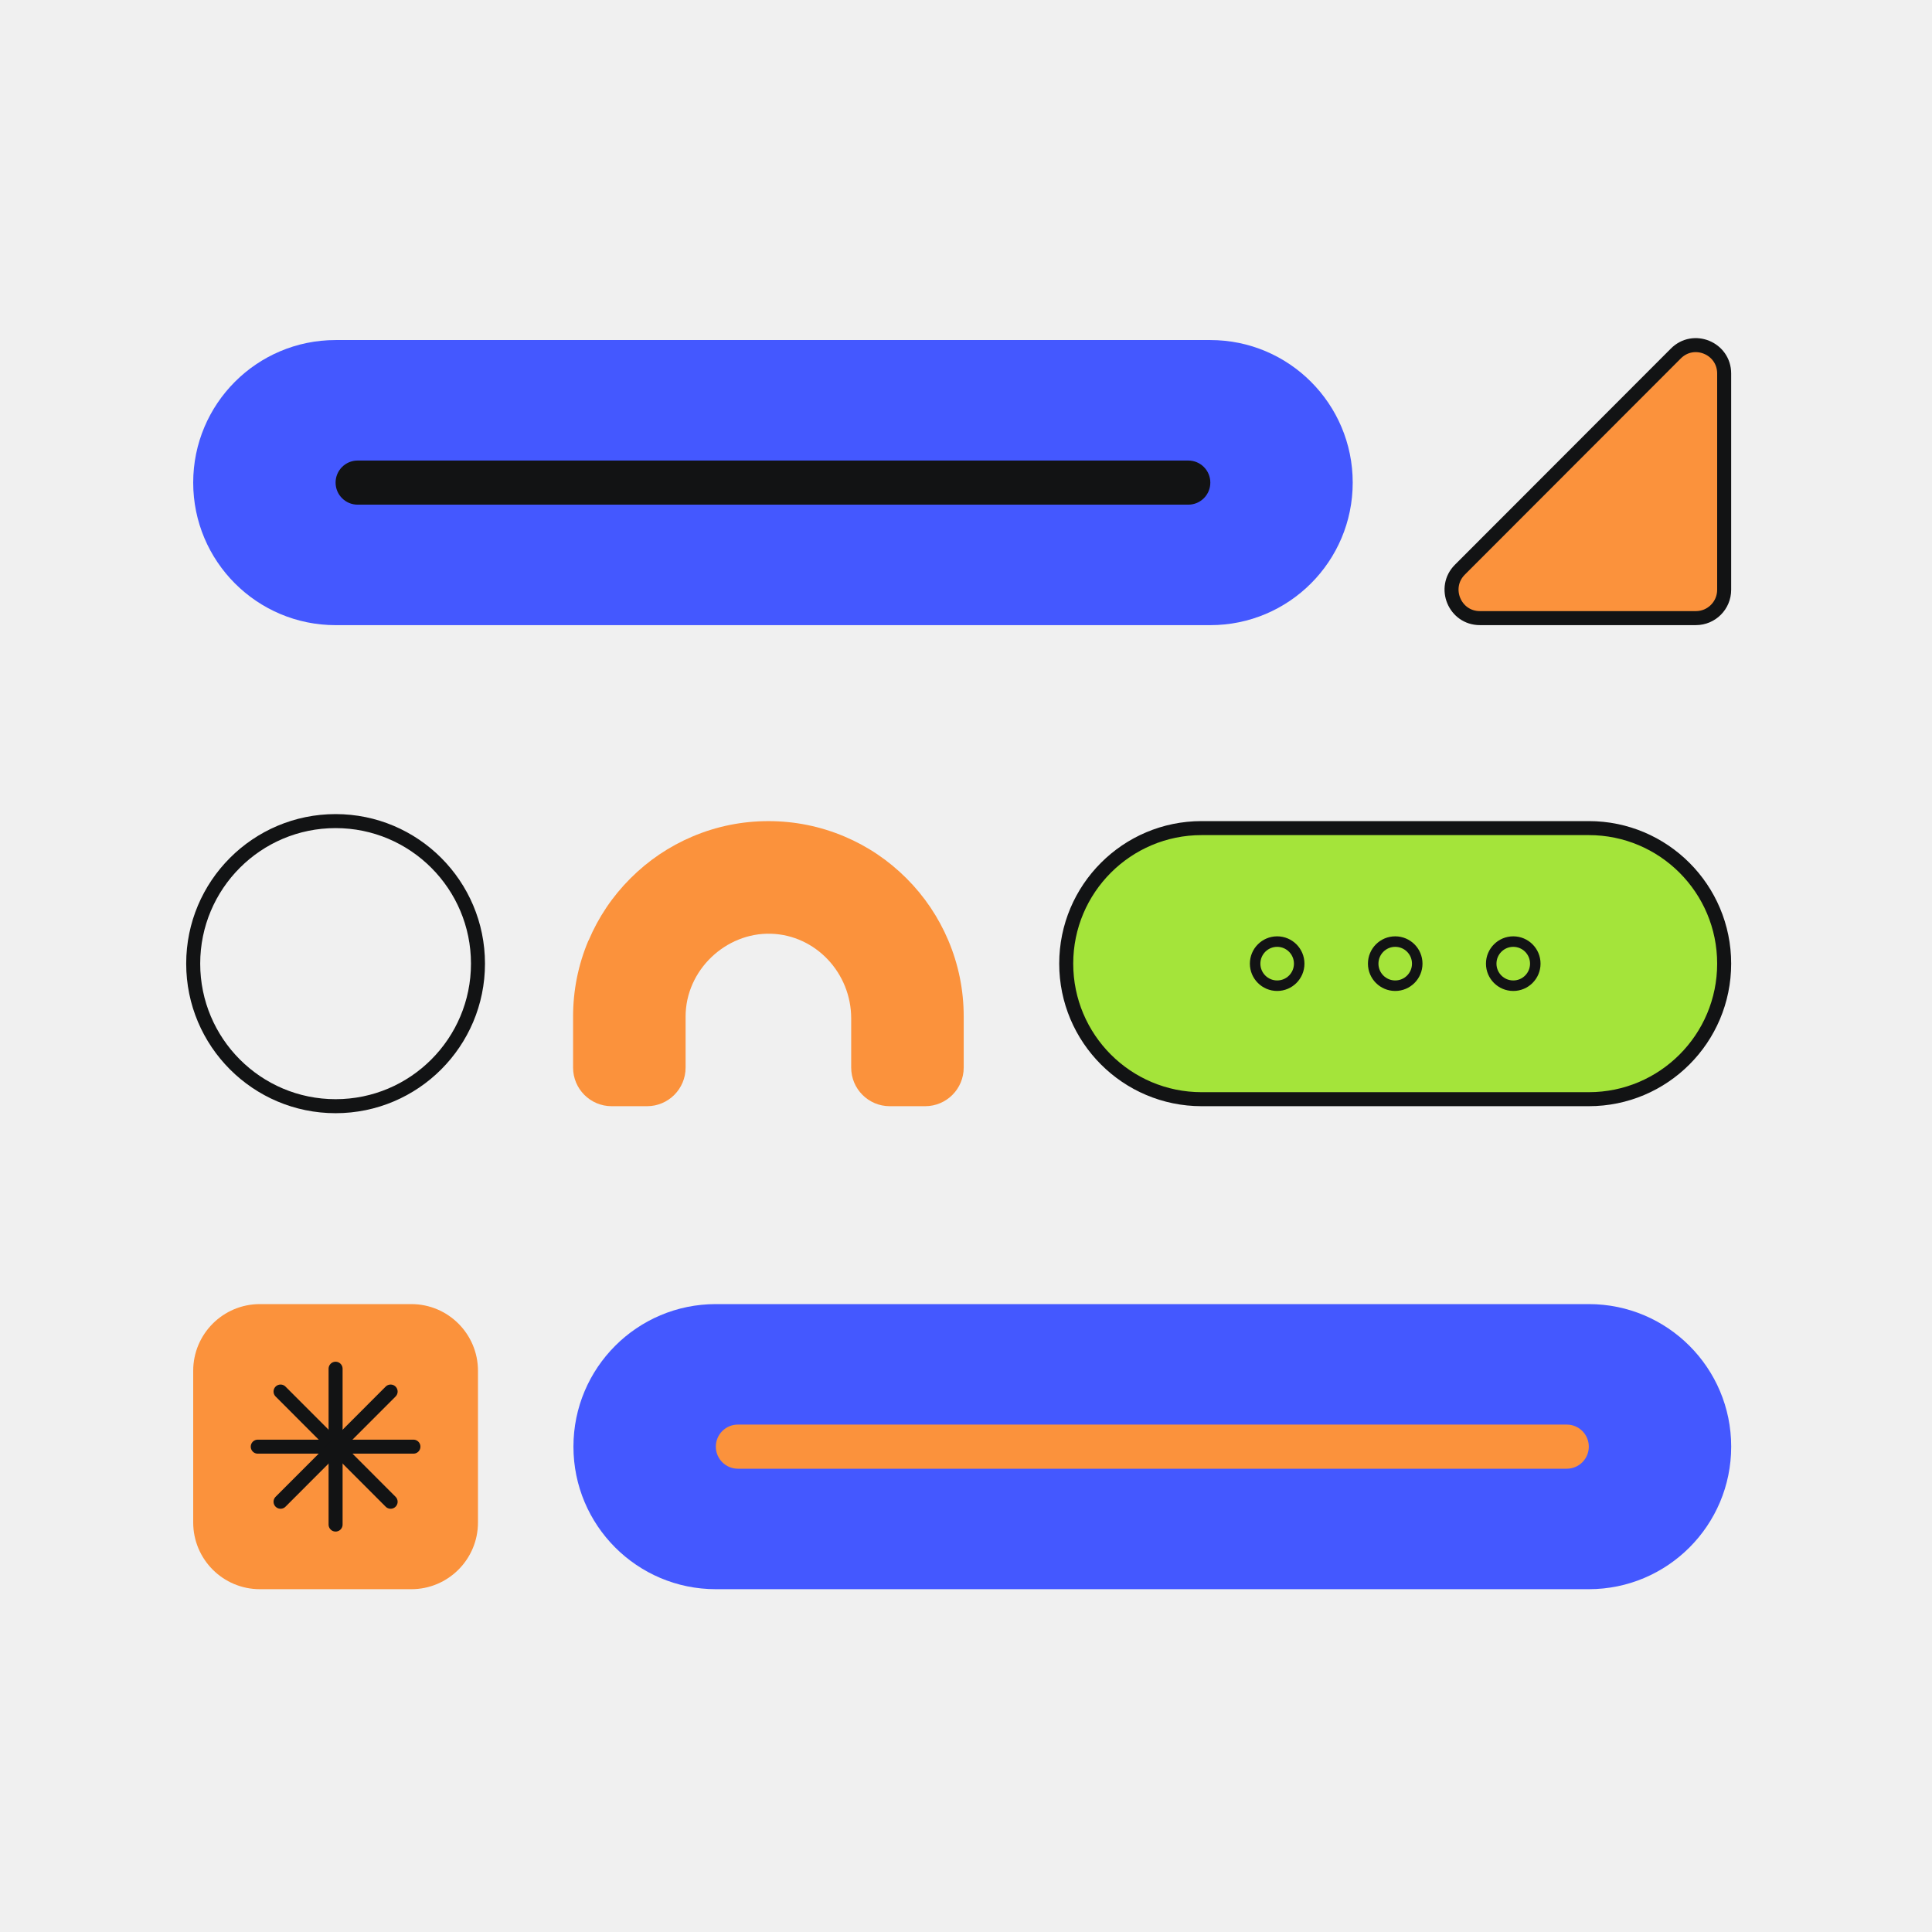
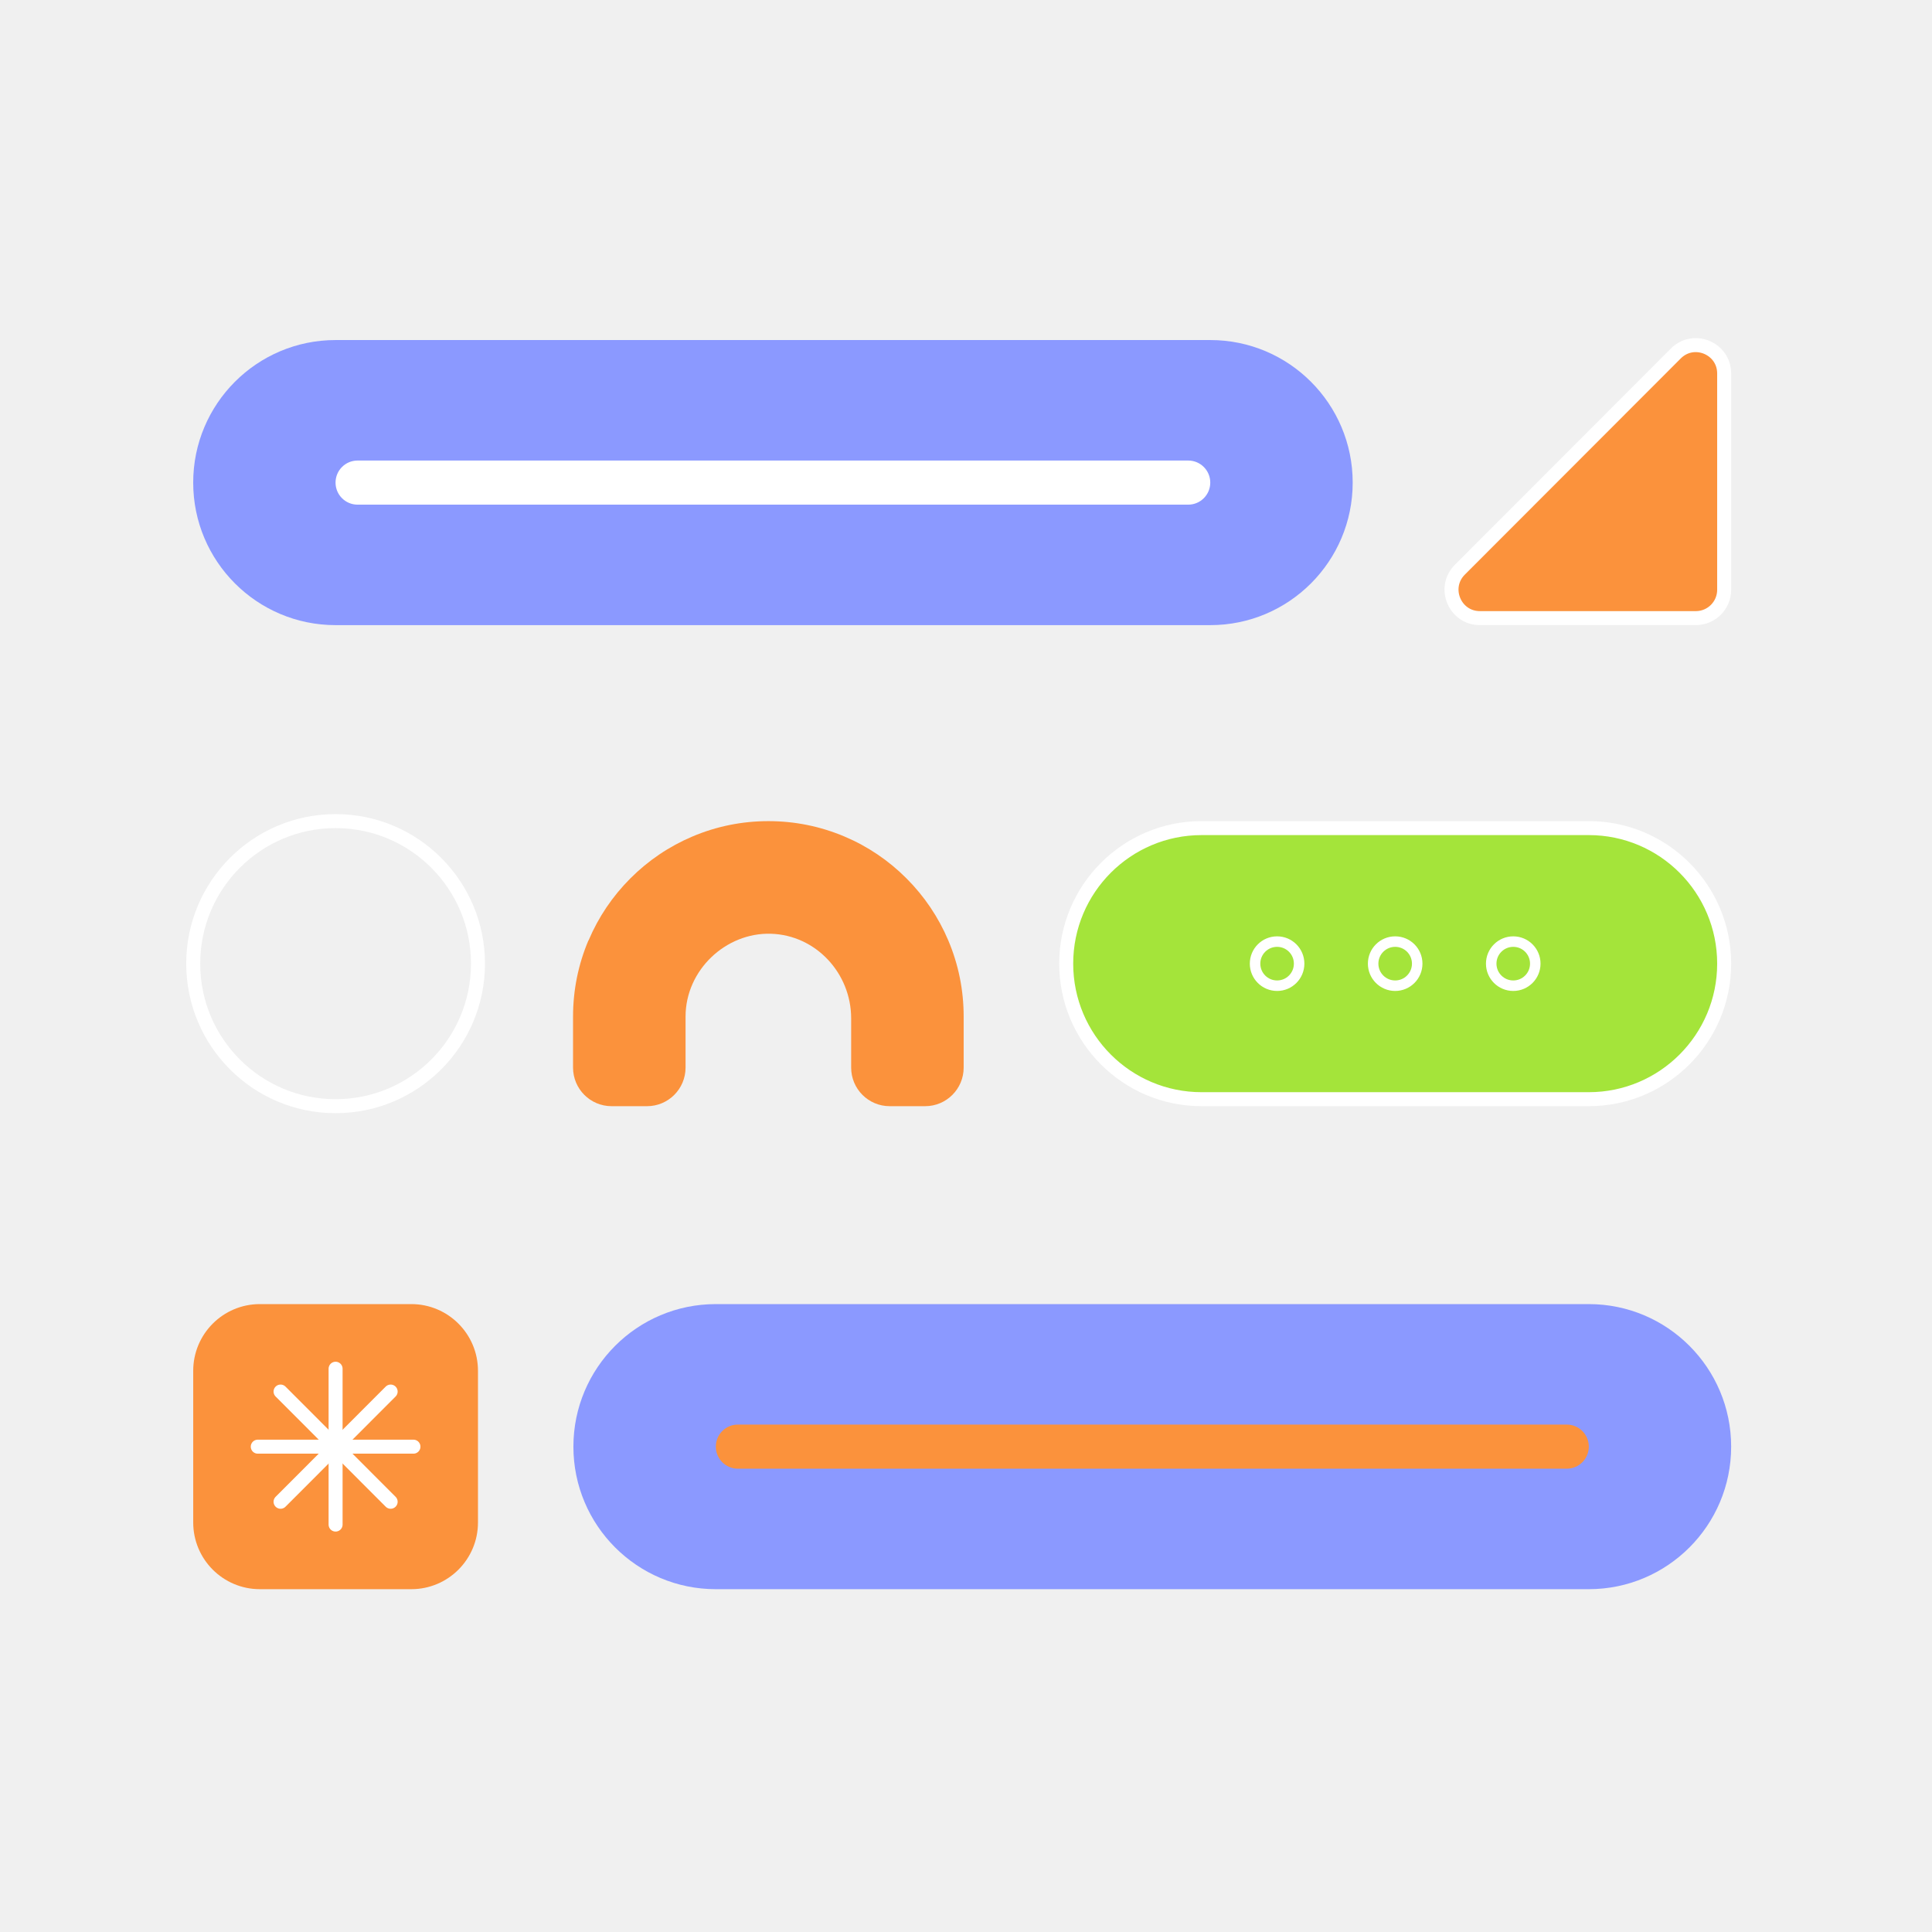
- <svg xmlns="http://www.w3.org/2000/svg" width="80" height="80" viewBox="0 0 80 80" fill="none">
-   <path d="M13.896 14.081H50.117C53.373 14.081 56.013 16.723 56.013 19.983C56.013 23.243 53.373 25.886 50.117 25.886H13.896C10.64 25.886 8 23.243 8 19.983C8 16.723 10.64 14.081 13.896 14.081Z" fill="#4458FF" />
-   <path d="M14.809 19.07H49.205C49.709 19.07 50.117 19.479 50.117 19.983C50.117 20.488 49.709 20.897 49.205 20.897H14.809C14.305 20.897 13.896 20.488 13.896 19.983C13.896 19.479 14.305 19.07 14.809 19.07Z" fill="#121314" />
-   <path d="M71.394 15.467C71.394 14.42 70.131 13.898 69.394 14.637L60.45 23.59C59.712 24.33 60.236 25.595 61.279 25.595H70.223C70.87 25.595 71.394 25.07 71.394 24.421V15.467Z" fill="#FB923C" stroke="#121314" stroke-width="0.58" />
-   <path d="M8 39.902C8 36.643 10.64 34 13.896 34C17.152 34 19.792 36.643 19.792 39.902C19.792 43.162 17.152 45.805 13.896 45.805C10.64 45.805 8 43.162 8 39.902Z" stroke="#121314" stroke-width="0.58" stroke-linecap="round" stroke-linejoin="round" />
-   <path d="M65.789 34.29H49.756C46.66 34.29 44.15 36.802 44.15 39.902C44.15 43.002 46.66 45.514 49.756 45.515H65.789C68.885 45.515 71.394 43.002 71.394 39.902C71.394 36.802 68.884 34.29 65.789 34.29Z" fill="#A4E43A" stroke="#121314" stroke-width="0.58" />
-   <path d="M51.972 39.903C51.972 39.398 52.381 38.989 52.885 38.989C53.388 38.989 53.797 39.398 53.797 39.903C53.797 40.407 53.388 40.816 52.885 40.816C52.381 40.816 51.972 40.407 51.972 39.903Z" stroke="#121314" stroke-width="0.435" stroke-linecap="round" stroke-linejoin="round" />
-   <path d="M61.748 39.903C61.748 39.398 62.157 38.989 62.661 38.989C63.165 38.989 63.573 39.398 63.573 39.903C63.573 40.407 63.165 40.816 62.661 40.816C62.157 40.816 61.748 40.407 61.748 39.903Z" stroke="#121314" stroke-width="0.435" stroke-linecap="round" stroke-linejoin="round" />
-   <path d="M56.861 39.903C56.861 39.398 57.269 38.989 57.773 38.989C58.277 38.989 58.685 39.398 58.685 39.903C58.685 40.407 58.277 40.816 57.773 40.816C57.269 40.816 56.861 40.407 56.861 39.903Z" stroke="#121314" stroke-width="0.435" stroke-linecap="round" stroke-linejoin="round" />
-   <path d="M24.372 38.944C24.779 37.979 25.362 37.114 26.104 36.372C26.846 35.629 27.71 35.046 28.673 34.638C29.672 34.214 30.73 34.001 31.82 34.001C32.911 34.001 33.97 34.216 34.968 34.638C35.931 35.045 36.795 35.629 37.537 36.372C38.279 37.114 38.861 37.98 39.269 38.944C39.692 39.944 39.905 41.003 39.905 42.095V44.207C39.905 45.089 39.191 45.805 38.309 45.805H36.842C35.961 45.805 35.246 45.09 35.246 44.207V42.168C35.246 40.301 33.786 38.719 31.922 38.664C30.057 38.609 28.389 40.168 28.389 42.095V44.207C28.389 45.089 27.675 45.805 26.793 45.805H25.325C24.445 45.805 23.73 45.09 23.73 44.207V42.095C23.73 41.003 23.944 39.942 24.366 38.944H24.372Z" fill="#FB923C" />
-   <path d="M29.64 54H65.789C69.045 54 71.685 56.643 71.685 59.902C71.685 63.162 69.045 65.805 65.789 65.805H29.64C26.384 65.805 23.745 63.162 23.745 59.902C23.745 56.643 26.384 54 29.64 54Z" fill="#4458FF" />
-   <path d="M30.553 58.989H64.877C65.381 58.989 65.789 59.398 65.789 59.902C65.789 60.407 65.381 60.816 64.877 60.816H30.553C30.049 60.816 29.641 60.407 29.641 59.902C29.641 59.398 30.049 58.989 30.553 58.989Z" fill="#FB923C" />
-   <path d="M10.761 54H17.032C18.556 54 19.792 55.237 19.792 56.763V63.041C19.792 64.568 18.556 65.805 17.032 65.805H10.761C9.236 65.805 8 64.568 8 63.041V56.763C8 55.237 9.236 54 10.761 54Z" fill="#FB923C" />
-   <path d="M13.896 56.676V63.129" stroke="#121314" stroke-width="0.58" stroke-linecap="round" stroke-linejoin="round" />
-   <path d="M10.673 59.903H17.119" stroke="#121314" stroke-width="0.58" stroke-linecap="round" stroke-linejoin="round" />
-   <path d="M11.617 57.621L16.175 62.184" stroke="#121314" stroke-width="0.58" stroke-linecap="round" stroke-linejoin="round" />
-   <path d="M11.617 62.184L16.175 57.621" stroke="#121314" stroke-width="0.58" stroke-linecap="round" stroke-linejoin="round" />
+ <svg xmlns="http://www.w3.org/2000/svg" width="120" height="120" viewBox="0 0 120 120" fill="none">
+   <path d="M20.843 21.121H75.174C80.058 21.121 84.018 25.084 84.018 29.974C84.018 34.864 80.058 38.828 75.174 38.828H20.843C15.959 38.828 12 34.864 12 29.974C12 25.084 15.959 21.121 20.843 21.121Z" fill="#8B99FF" />
+   <path d="M22.209 28.605H73.803C74.559 28.605 75.172 29.218 75.172 29.975C75.172 30.731 74.559 31.345 73.803 31.345H22.209C21.454 31.345 20.841 30.731 20.841 29.975C20.841 29.218 21.454 28.605 22.209 28.605Z" fill="white" />
+   <path d="M107.091 23.2C107.091 21.63 105.196 20.847 104.089 21.955L90.674 35.385C89.567 36.495 90.353 38.392 91.918 38.392H105.333C106.304 38.392 107.091 37.604 107.091 36.631V23.2Z" fill="#FB923C" stroke="white" stroke-width="0.869" />
+   <path d="M12.001 59.854C12.001 54.964 15.96 51 20.844 51C25.728 51 29.688 54.964 29.688 59.854C29.688 64.743 25.728 68.707 20.844 68.707C15.96 68.707 12.001 64.743 12.001 59.854Z" stroke="white" stroke-width="0.869" stroke-linecap="round" stroke-linejoin="round" />
+   <path d="M98.682 51.435H74.633C69.989 51.435 66.224 55.203 66.224 59.853C66.224 64.504 69.989 68.272 74.633 68.272H98.682C103.325 68.272 107.091 64.504 107.091 59.853C107.091 55.203 103.325 51.435 98.682 51.435Z" fill="#A4E43A" stroke="white" stroke-width="0.869" />
+   <path d="M77.954 59.854C77.954 59.097 78.567 58.484 79.323 58.484C80.079 58.484 80.691 59.097 80.691 59.854C80.691 60.611 80.079 61.224 79.323 61.224C78.567 61.224 77.954 60.611 77.954 59.854Z" stroke="white" stroke-width="0.652" stroke-linecap="round" stroke-linejoin="round" />
+   <path d="M92.622 59.854C92.622 59.097 93.235 58.484 93.991 58.484C94.747 58.484 95.359 59.097 95.359 59.854C95.359 60.611 94.747 61.224 93.991 61.224C93.235 61.224 92.622 60.611 92.622 59.854Z" stroke="white" stroke-width="0.652" stroke-linecap="round" stroke-linejoin="round" />
+   <path d="M85.288 59.854C85.288 59.097 85.901 58.484 86.657 58.484C87.413 58.484 88.025 59.097 88.025 59.854C88.025 60.611 87.413 61.224 86.657 61.224C85.901 61.224 85.288 60.611 85.288 59.854Z" stroke="white" stroke-width="0.652" stroke-linecap="round" stroke-linejoin="round" />
+   <path d="M36.555 58.416C37.166 56.969 38.041 55.672 39.154 54.558C40.266 53.444 41.564 52.569 43.007 51.957C44.505 51.322 46.093 51.002 47.728 51.002C49.364 51.002 50.953 51.324 52.45 51.957C53.895 52.568 55.191 53.444 56.303 54.558C57.416 55.672 58.29 56.971 58.902 58.416C59.536 59.916 59.855 61.505 59.855 63.143V66.311C59.855 67.633 58.785 68.707 57.462 68.707H55.26C53.939 68.707 52.867 67.635 52.867 66.311V63.252C52.867 60.452 50.678 58.079 47.88 57.997C45.083 57.914 42.581 60.252 42.581 63.143V66.311C42.581 67.633 41.511 68.707 40.188 68.707H37.986C36.665 68.707 35.593 67.635 35.593 66.311V63.143C35.593 61.505 35.914 59.914 36.546 58.416H36.555Z" fill="#FB923C" />
+   <path d="M44.459 81H98.682C103.566 81 107.525 84.964 107.525 89.854C107.525 94.743 103.566 98.707 98.682 98.707H44.459C39.575 98.707 35.615 94.743 35.615 89.854C35.615 84.964 39.575 81 44.459 81Z" fill="#8B99FF" />
+   <path d="M45.829 88.483H97.315C98.071 88.483 98.684 89.097 98.684 89.853C98.684 90.61 98.071 91.223 97.315 91.223H45.829C45.073 91.223 44.461 90.61 44.461 89.853C44.461 89.097 45.073 88.483 45.829 88.483Z" fill="#FB923C" />
+   <path d="M16.141 81H25.547C27.834 81 29.688 82.856 29.688 85.145V94.562C29.688 96.852 27.834 98.707 25.547 98.707H16.141C13.854 98.707 12.001 96.852 12.001 94.562V85.145C12.001 82.856 13.854 81 16.141 81Z" fill="#FB923C" />
+   <path d="M20.844 85.014V94.694" stroke="white" stroke-width="0.869" stroke-linecap="round" stroke-linejoin="round" />
+   <path d="M16.01 89.855H25.68" stroke="white" stroke-width="0.869" stroke-linecap="round" stroke-linejoin="round" />
+   <path d="M17.426 86.432L24.264 93.277" stroke="white" stroke-width="0.869" stroke-linecap="round" stroke-linejoin="round" />
+   <path d="M17.426 93.277L24.264 86.432" stroke="white" stroke-width="0.869" stroke-linecap="round" stroke-linejoin="round" />
</svg>
